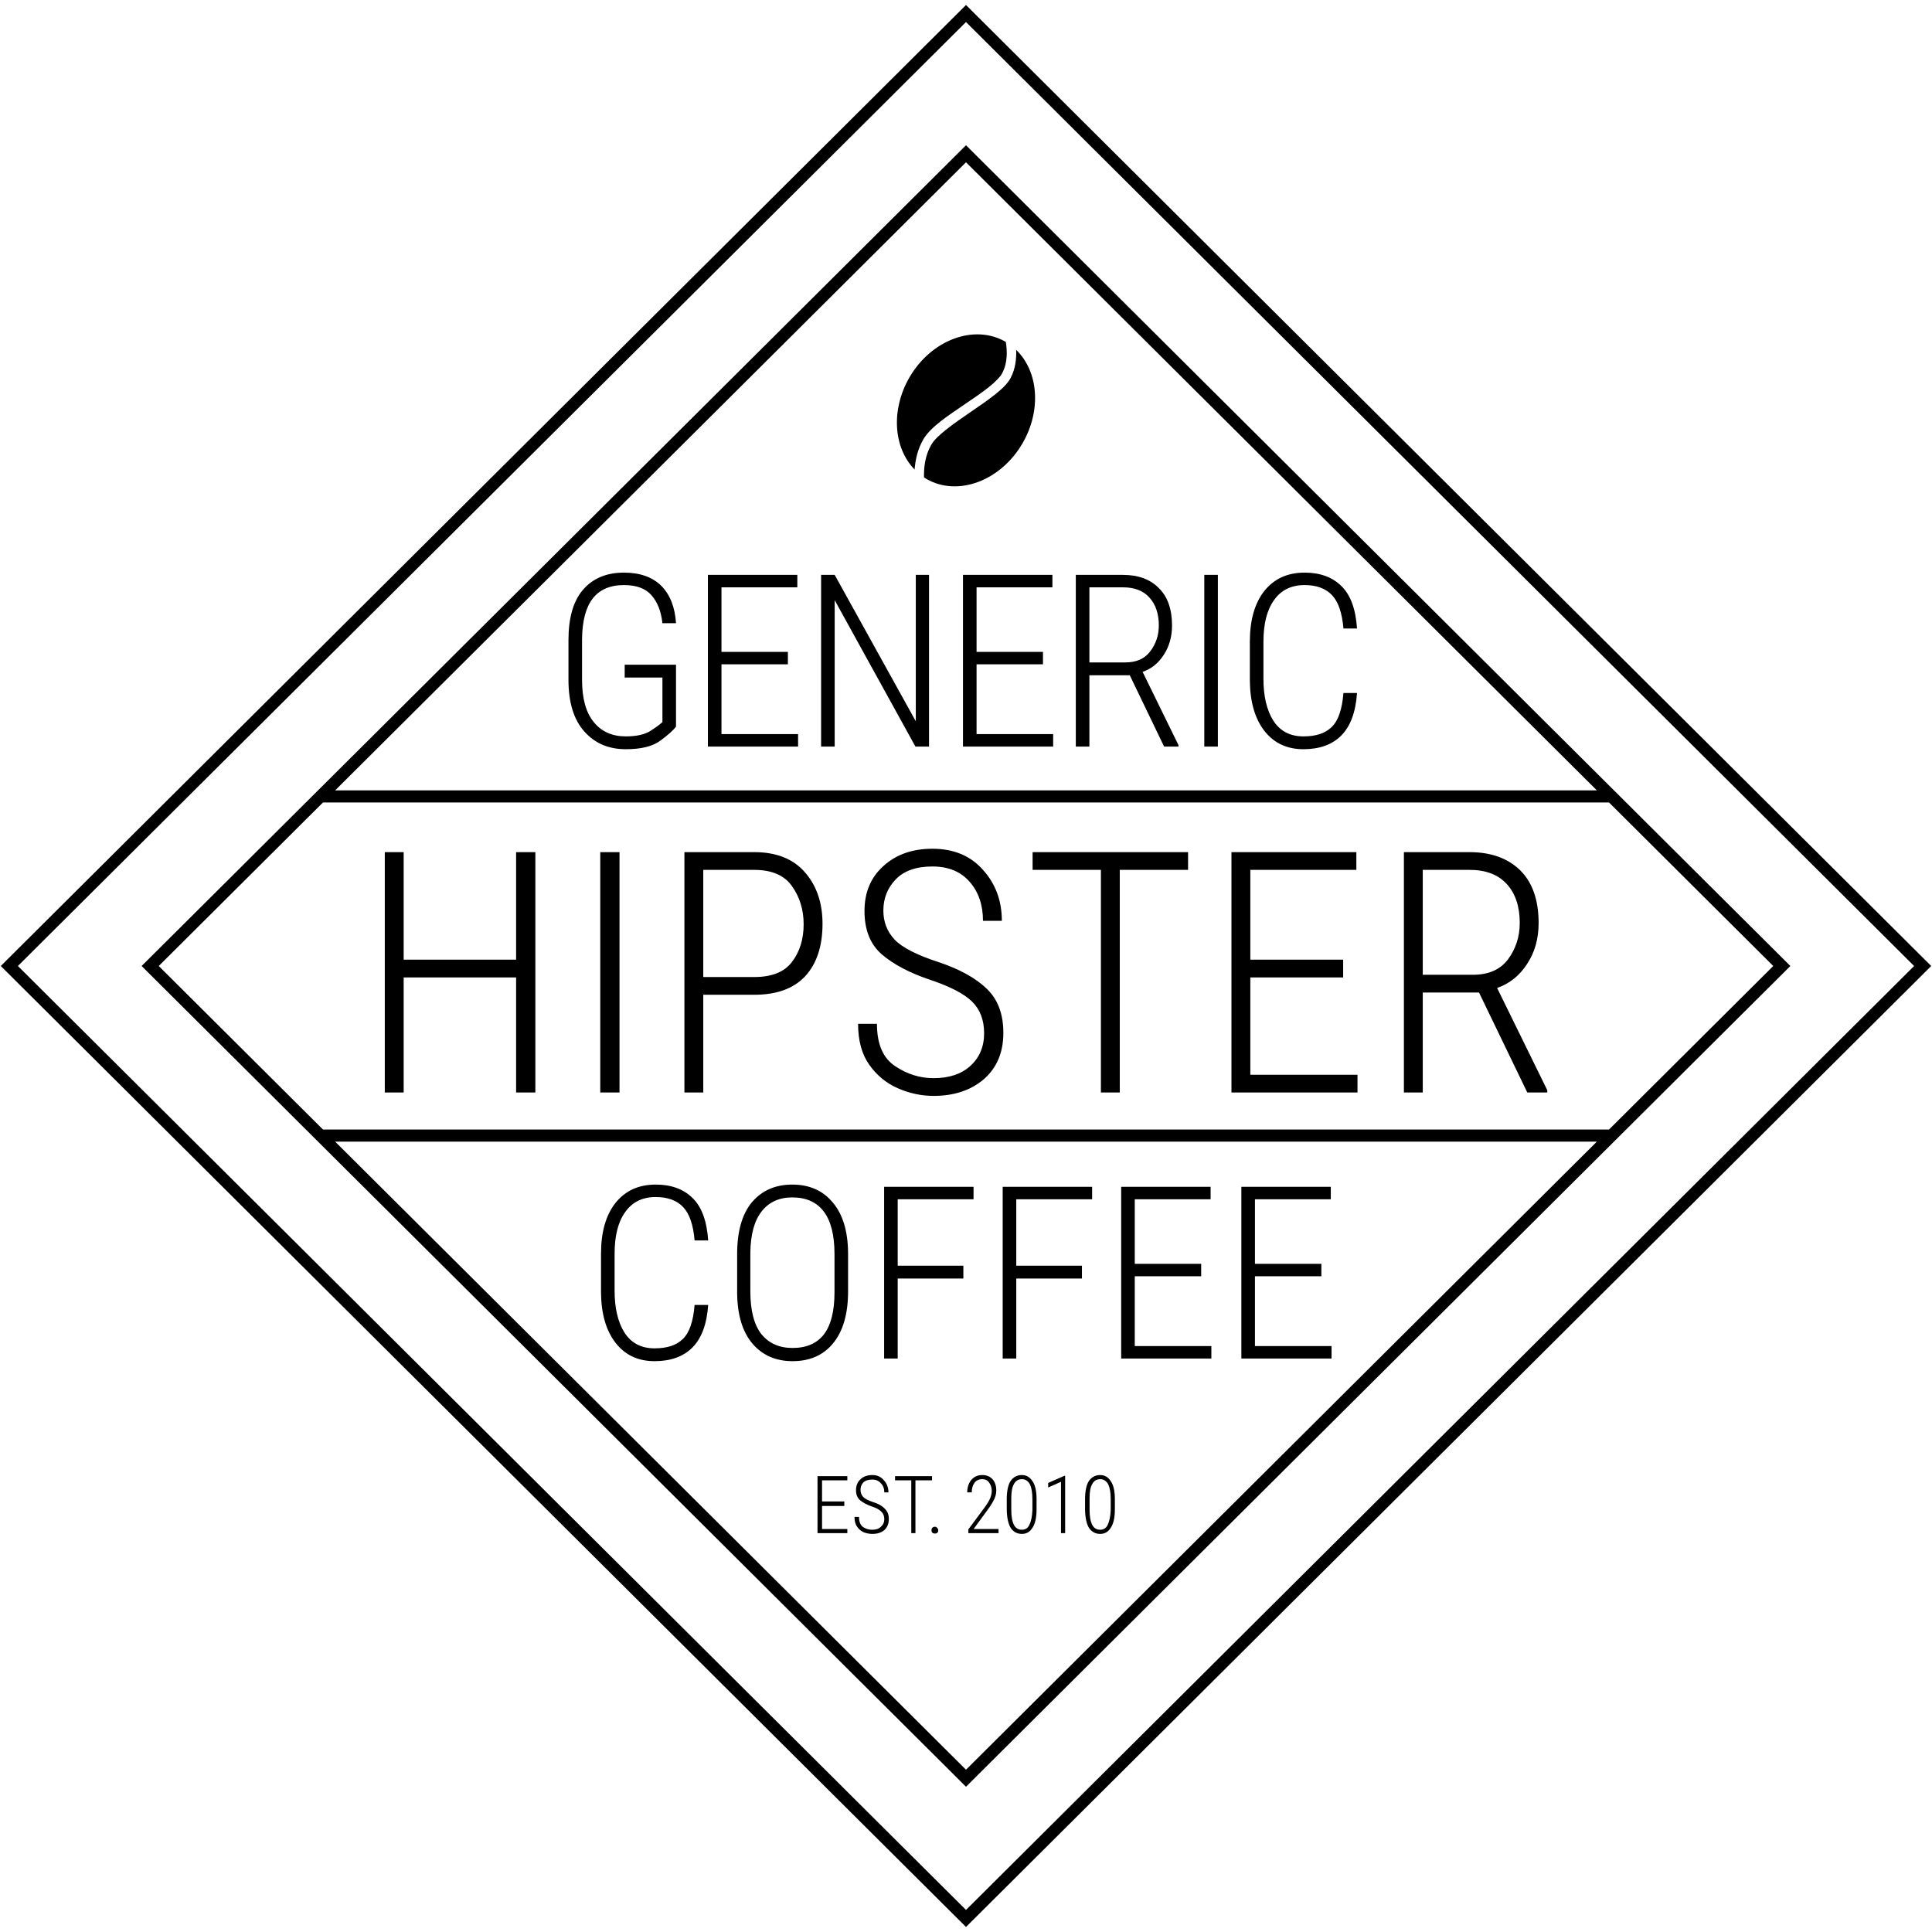
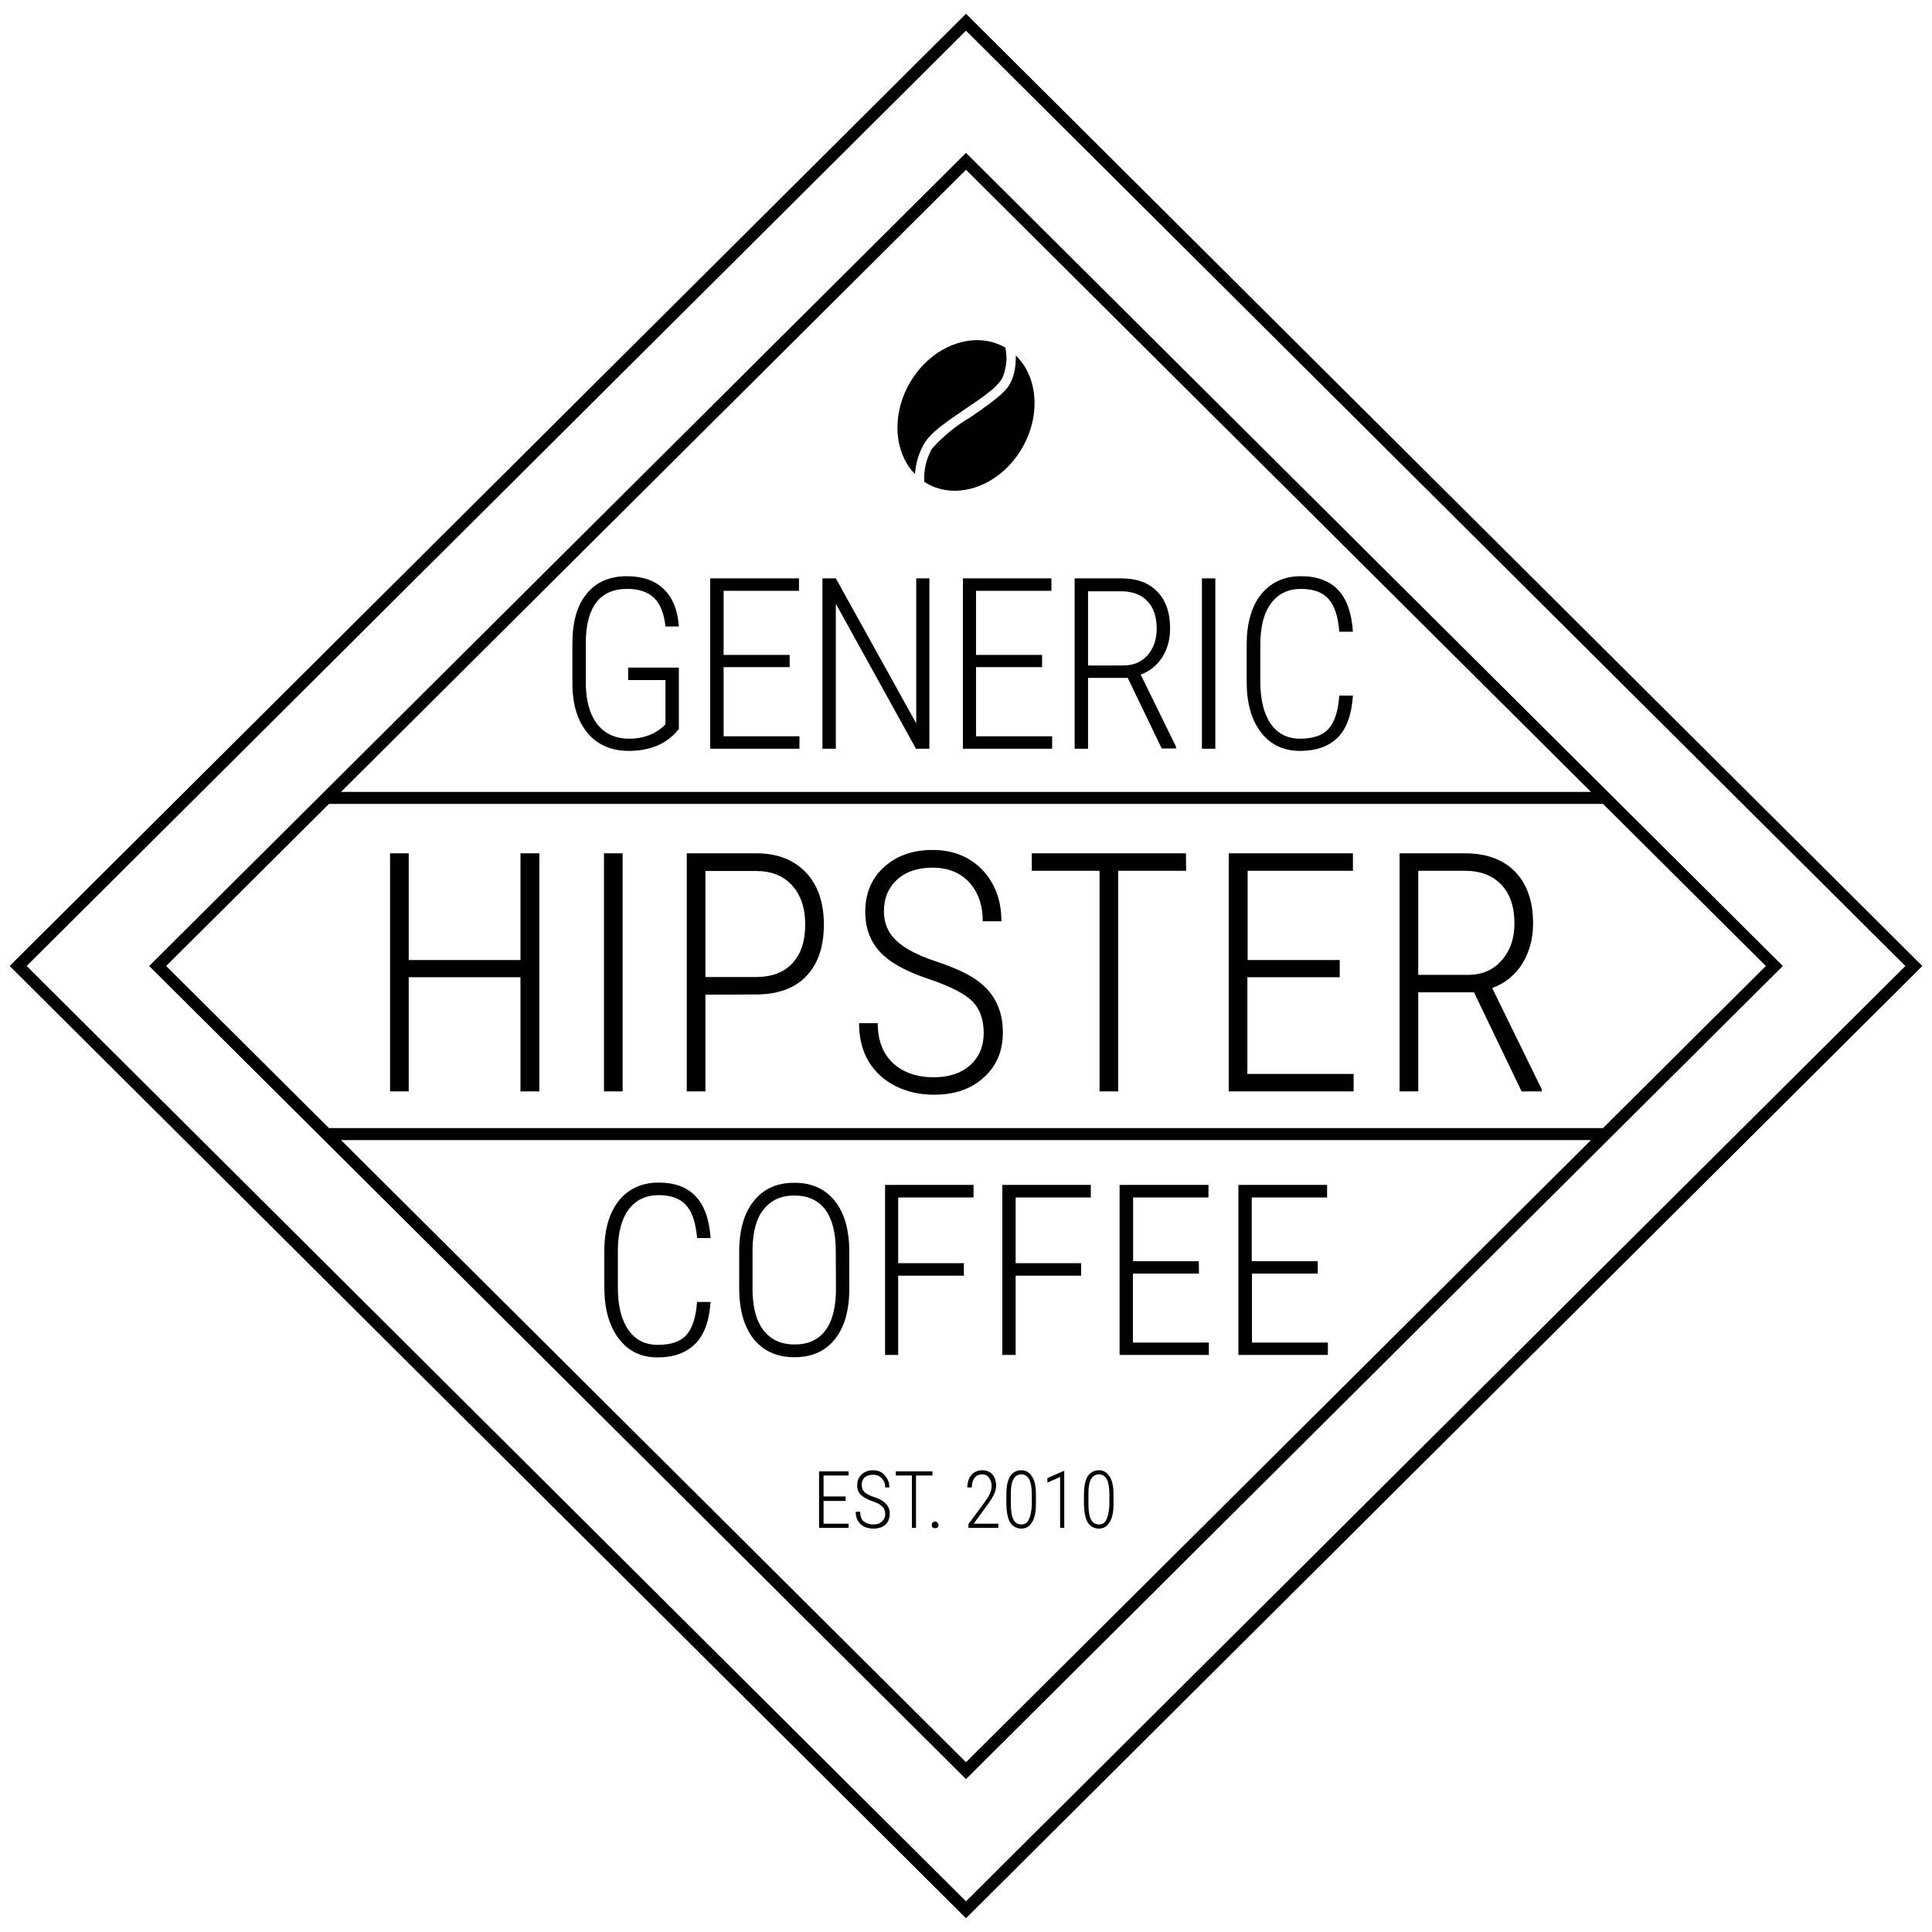
- <svg xmlns="http://www.w3.org/2000/svg" viewBox="0 0 80 80">
-   <path fill="none" stroke="#000" stroke-width="0.5" d="M13.182 47.022h53.636M13.182 32.978h53.636M6.219 40L40 6.367 73.781 40 40 73.633zM.387 40L40 .56 79.613 40 40 79.439z" />
-   <g fill="#000">
-     <path d="M41.639 14.153a2.71 3.277 30 0 0-3.986 1.483 2.71 3.277 30 0 0 .218 3.806c.032-.387.12-.846.374-1.268.306-.508 1.023-.97 1.72-1.445.349-.237.693-.471.969-.69.276-.219.483-.431.562-.58.239-.45.208-.941.153-1.301a2.71 3.277 30 0 0-.01-.006zm.44.335c.009.361-.026.775-.23 1.16-.132.25-.374.471-.668.704-.294.233-.642.472-.991.709-.698.474-1.398.976-1.605 1.319-.299.496-.331 1.009-.324 1.385a2.71 3.277 30 0 0 .099.066 2.71 3.277 30 0 0 3.986-1.485 2.71 3.277 30 0 0-.267-3.857z" />
-     <g font-weight="300" font-family="Roboto Condensed" letter-spacing="0" word-spacing="0" text-anchor="middle">
-       <text x="39.701" y="45.239" style="line-height:125%;-inkscape-font-specification:'Roboto Condensed, Light';font-variant-ligatures:normal;font-variant-caps:normal;font-variant-numeric:normal;font-feature-settings:normal;text-align:center" font-size="14" writing-mode="lr">
-         <tspan x="39.701" y="45.239" style="-inkscape-font-specification:'Roboto Condensed, Light';font-variant-ligatures:normal;font-variant-caps:normal;font-variant-numeric:normal;font-feature-settings:normal;text-align:center" letter-spacing=".19">HIPSTER</tspan>
-       </text>
-       <text x="39.873" y="56.255" style="line-height:125%;-inkscape-font-specification:'Roboto Condensed, Light';font-variant-ligatures:normal;font-variant-caps:normal;font-variant-numeric:normal;font-feature-settings:normal;text-align:center" font-size="10">
-         <tspan x="39.873" y="56.255" style="-inkscape-font-specification:'Roboto Condensed, Light';font-variant-ligatures:normal;font-variant-caps:normal;font-variant-numeric:normal;font-feature-settings:normal;text-align:center">COFFEE</tspan>
-       </text>
-       <text x="39.922" y="30.915" style="line-height:125%;-inkscape-font-specification:'Roboto Condensed, Light';font-variant-ligatures:normal;font-variant-caps:normal;font-variant-numeric:normal;font-feature-settings:normal;text-align:center" font-size="10">
-         <tspan x="39.777" y="30.915" dx="0" style="-inkscape-font-specification:'Roboto Condensed, Light';font-variant-ligatures:normal;font-variant-caps:normal;font-variant-numeric:normal;font-feature-settings:normal;text-align:center" letter-spacing="-.29">GENERIC</tspan>
-       </text>
-       <text x="39.967" y="63.484" style="line-height:125%;-inkscape-font-specification:'Roboto Condensed, Light';font-variant-ligatures:normal;font-variant-caps:normal;font-variant-numeric:normal;font-feature-settings:normal;text-align:center" font-size="3.333">
-         <tspan x="39.967" y="63.484" style="-inkscape-font-specification:'Roboto Condensed, Light';font-variant-ligatures:normal;font-variant-caps:normal;font-variant-numeric:normal;font-feature-settings:normal;text-align:center">EST. 2010</tspan>
-       </text>
+ <svg xmlns="http://www.w3.org/2000/svg" viewBox="0 0 100 100">
+   <path fill="none" stroke="#000" stroke-width=".62" d="M16.79 58.7H83.2M16.8 41.3h66.4M8.16 50 50 8.35 91.84 50 50 91.65ZM.94 50 50 1.15 99.06 50 50 98.85Z" />
+   <path d="M52.03 17.99a3.36 4.06 30 0 0-4.94 1.83 3.36 4.06 30 0 0 .27 4.72 3.6 3.6 0 0 1 .47-1.57c.37-.63 1.26-1.2 2.13-1.8.43-.29.85-.57 1.2-.85a3 3 0 0 0 .7-.71 2.6 2.6 0 0 0 .18-1.61 3.36 4.06 30 0 0-.01-.01zm.55.41c0 .45-.04.96-.29 1.44-.16.3-.46.58-.83.87-.36.29-.8.58-1.22.88a8.29 8.29 0 0 0-2 1.63 3.12 3.12 0 0 0-.4 1.72 3.36 4.06 30 0 0 .13.08 3.36 4.06 30 0 0 4.94-1.84 3.36 4.06 30 0 0-.33-4.78z" />
+   <g font-family="'Roboto Condensed'" font-weight="300" letter-spacing="0" text-anchor="middle" word-spacing="0">
+     <g style="font-size:14px;line-height:125%;-inkscape-font-specification:'Roboto Condensed, Light';text-align:center">
+       <path d="M22.17 45.24h-.79v-4.77h-4.67v4.77h-.78v-9.95h.78v4.46h4.67v-4.46h.79zm3.48 0h-.78v-9.95h.78zm3.46-4.04v4.04h-.78v-9.95h2.9q1.31 0 2.07.79.76.8.76 2.18 0 1.41-.74 2.17-.73.76-2.11.76zm0-.74h2.11q.99 0 1.52-.57.54-.57.54-1.62 0-1.04-.55-1.64-.54-.6-1.5-.6h-2.12zm11.63 2.34q0-.84-.47-1.32-.48-.48-1.78-.92-1.3-.43-1.9-.97-.8-.7-.8-1.86 0-1.15.78-1.86.79-.72 2.03-.72 1.28 0 2.08.83.8.84.8 2.15h-.78q0-1-.56-1.62-.57-.62-1.54-.62-.94 0-1.49.51-.54.5-.54 1.31 0 .75.52 1.23.5.48 1.63.86 1.12.37 1.7.77.57.4.84.94.28.54.28 1.27 0 1.17-.8 1.88-.78.72-2.08.72-.88 0-1.6-.36-.72-.36-1.13-1.03-.4-.68-.4-1.6h.78q0 1.06.63 1.66.64.6 1.72.6.94 0 1.51-.5.57-.51.57-1.36zm8.46-6.78h-2.84v9.22h-.78v-9.22h-2.83v-.73h6.44zm6.42 4.45h-3.86v4.04h4.44v.73h-5.22v-9.95h5.19v.73h-4.4v3.73h3.85zm5.61.63H58.9v4.14h-.78v-9.95h2.72q1.36 0 2.11.77.75.78.75 2.16 0 .96-.46 1.7-.47.72-1.25 1l2.07 4.23v.09h-.84Zm-2.33-.73h2.08q.88 0 1.4-.6.54-.6.54-1.55 0-1.05-.55-1.62-.55-.58-1.53-.58H58.9z" aria-label="HIPSTER" style="letter-spacing:.19" transform="translate(.46 .46) scale(1.2385)" />
    </g>
+     <path d="M36.78 67.39q-.1 1.48-.8 2.17-.7.7-1.94.7-1.28 0-2.01-.97-.74-.97-.75-2.62v-1.91q0-1.67.75-2.61.76-.94 2.07-.94 1.23 0 1.9.7.68.71.78 2.17h-.7q-.1-1.2-.57-1.7-.47-.52-1.41-.52-1 0-1.56.74-.56.75-.56 2.16v1.89q0 1.4.54 2.18.54.78 1.52.78 1.03 0 1.49-.51.46-.52.55-1.71zm7.18-.7q0 1.7-.75 2.63-.74.93-2.09.93-1.33 0-2.1-.93-.75-.93-.76-2.62v-1.9q0-1.7.76-2.64.75-.94 2.09-.94 1.35 0 2.1.94t.75 2.65zm-.7-1.92q0-1.44-.55-2.17-.55-.72-1.6-.72-1.01 0-1.58.71-.57.7-.58 2.12v1.98q0 1.45.58 2.18.57.72 1.6.72 1.04 0 1.59-.72.55-.73.55-2.18zm6.63 1.26h-3.4v4.1h-.68v-8.8h4.58v.65h-3.9v3.4h3.4zm6.07 0h-3.39v4.1h-.69v-8.8h4.58v.65h-3.89v3.4h3.39zm6.1-.11h-3.42v3.57h3.93v.64h-4.62v-8.8h4.6v.65h-3.9v3.3h3.4zm6.15 0H64.8v3.57h3.93v.64H64.1v-8.8h4.59v.65h-3.9v3.3h3.41z" aria-label="COFFEE" style="font-size:10px;line-height:125%;-inkscape-font-specification:'Roboto Condensed, Light';text-align:center" />
+     <g style="font-size:10px;line-height:125%;-inkscape-font-specification:'Roboto Condensed, Light';text-align:center">
+       <path d="M28 30.09q-.35.46-.9.7-.54.22-1.18.22-1.1 0-1.72-.73-.63-.73-.65-2.03v-1.73q0-1.36.6-2.08.59-.73 1.68-.73.99 0 1.54.54.56.54.63 1.56h-.56q-.09-.82-.48-1.2-.4-.37-1.12-.37-.87 0-1.3.58-.43.57-.43 1.7v1.63q0 1.11.47 1.73.48.62 1.34.62.93 0 1.52-.6v-1.85h-1.56v-.52H28zm4.63-2.58h-2.76v2.89h3.17v.52h-3.73V23.8h3.71v.52h-3.15V27h2.76zm5.84 3.41h-.56l-3.35-6.06v6.06H34V23.8h.56l3.36 6.06V23.8h.55zm4.71-3.41h-2.76v2.89h3.18v.52h-3.73V23.8h3.7v.52h-3.15V27h2.76zm3.58.45H45.1v2.96h-.56V23.8h1.95q.97 0 1.5.55.54.55.54 1.54 0 .69-.33 1.21-.34.52-.9.72l1.48 3.02v.07h-.6zm-1.66-.52h1.48q.63 0 1.01-.43.38-.44.38-1.1 0-.76-.4-1.17-.39-.4-1.09-.4H45.1zm5.32 3.48h-.56V23.8h.56zm5.75-2.22q-.08 1.2-.64 1.76-.57.55-1.57.55-1.03 0-1.63-.77-.6-.78-.6-2.12v-1.55q0-1.34.6-2.1.62-.76 1.67-.76 1 0 1.55.57.54.57.62 1.75h-.57q-.07-.96-.46-1.38-.37-.41-1.14-.41-.8 0-1.25.6-.45.6-.45 1.74v1.52q0 1.14.43 1.77.44.63 1.23.63.83 0 1.2-.42.37-.41.44-1.38z" aria-label="GENERIC" style="letter-spacing:-.29" transform="translate(.46 .46) scale(1.2385)" />
+     </g>
+     <text x="39.97" y="63.48" font-size="3.33" style="line-height:125%;-inkscape-font-specification:'Roboto Condensed, Light';font-variant-ligatures:normal;font-variant-caps:normal;font-variant-numeric:normal;font-feature-settings:normal;text-align:center" transform="translate(.46 .46) scale(1.2385)">
+       <tspan x="39.97" y="63.48" style="-inkscape-font-specification:'Roboto Condensed, Light';font-variant-ligatures:normal;font-variant-caps:normal;font-variant-numeric:normal;font-feature-settings:normal;text-align:center">EST. 2010</tspan>
+     </text>
  </g>
</svg>
